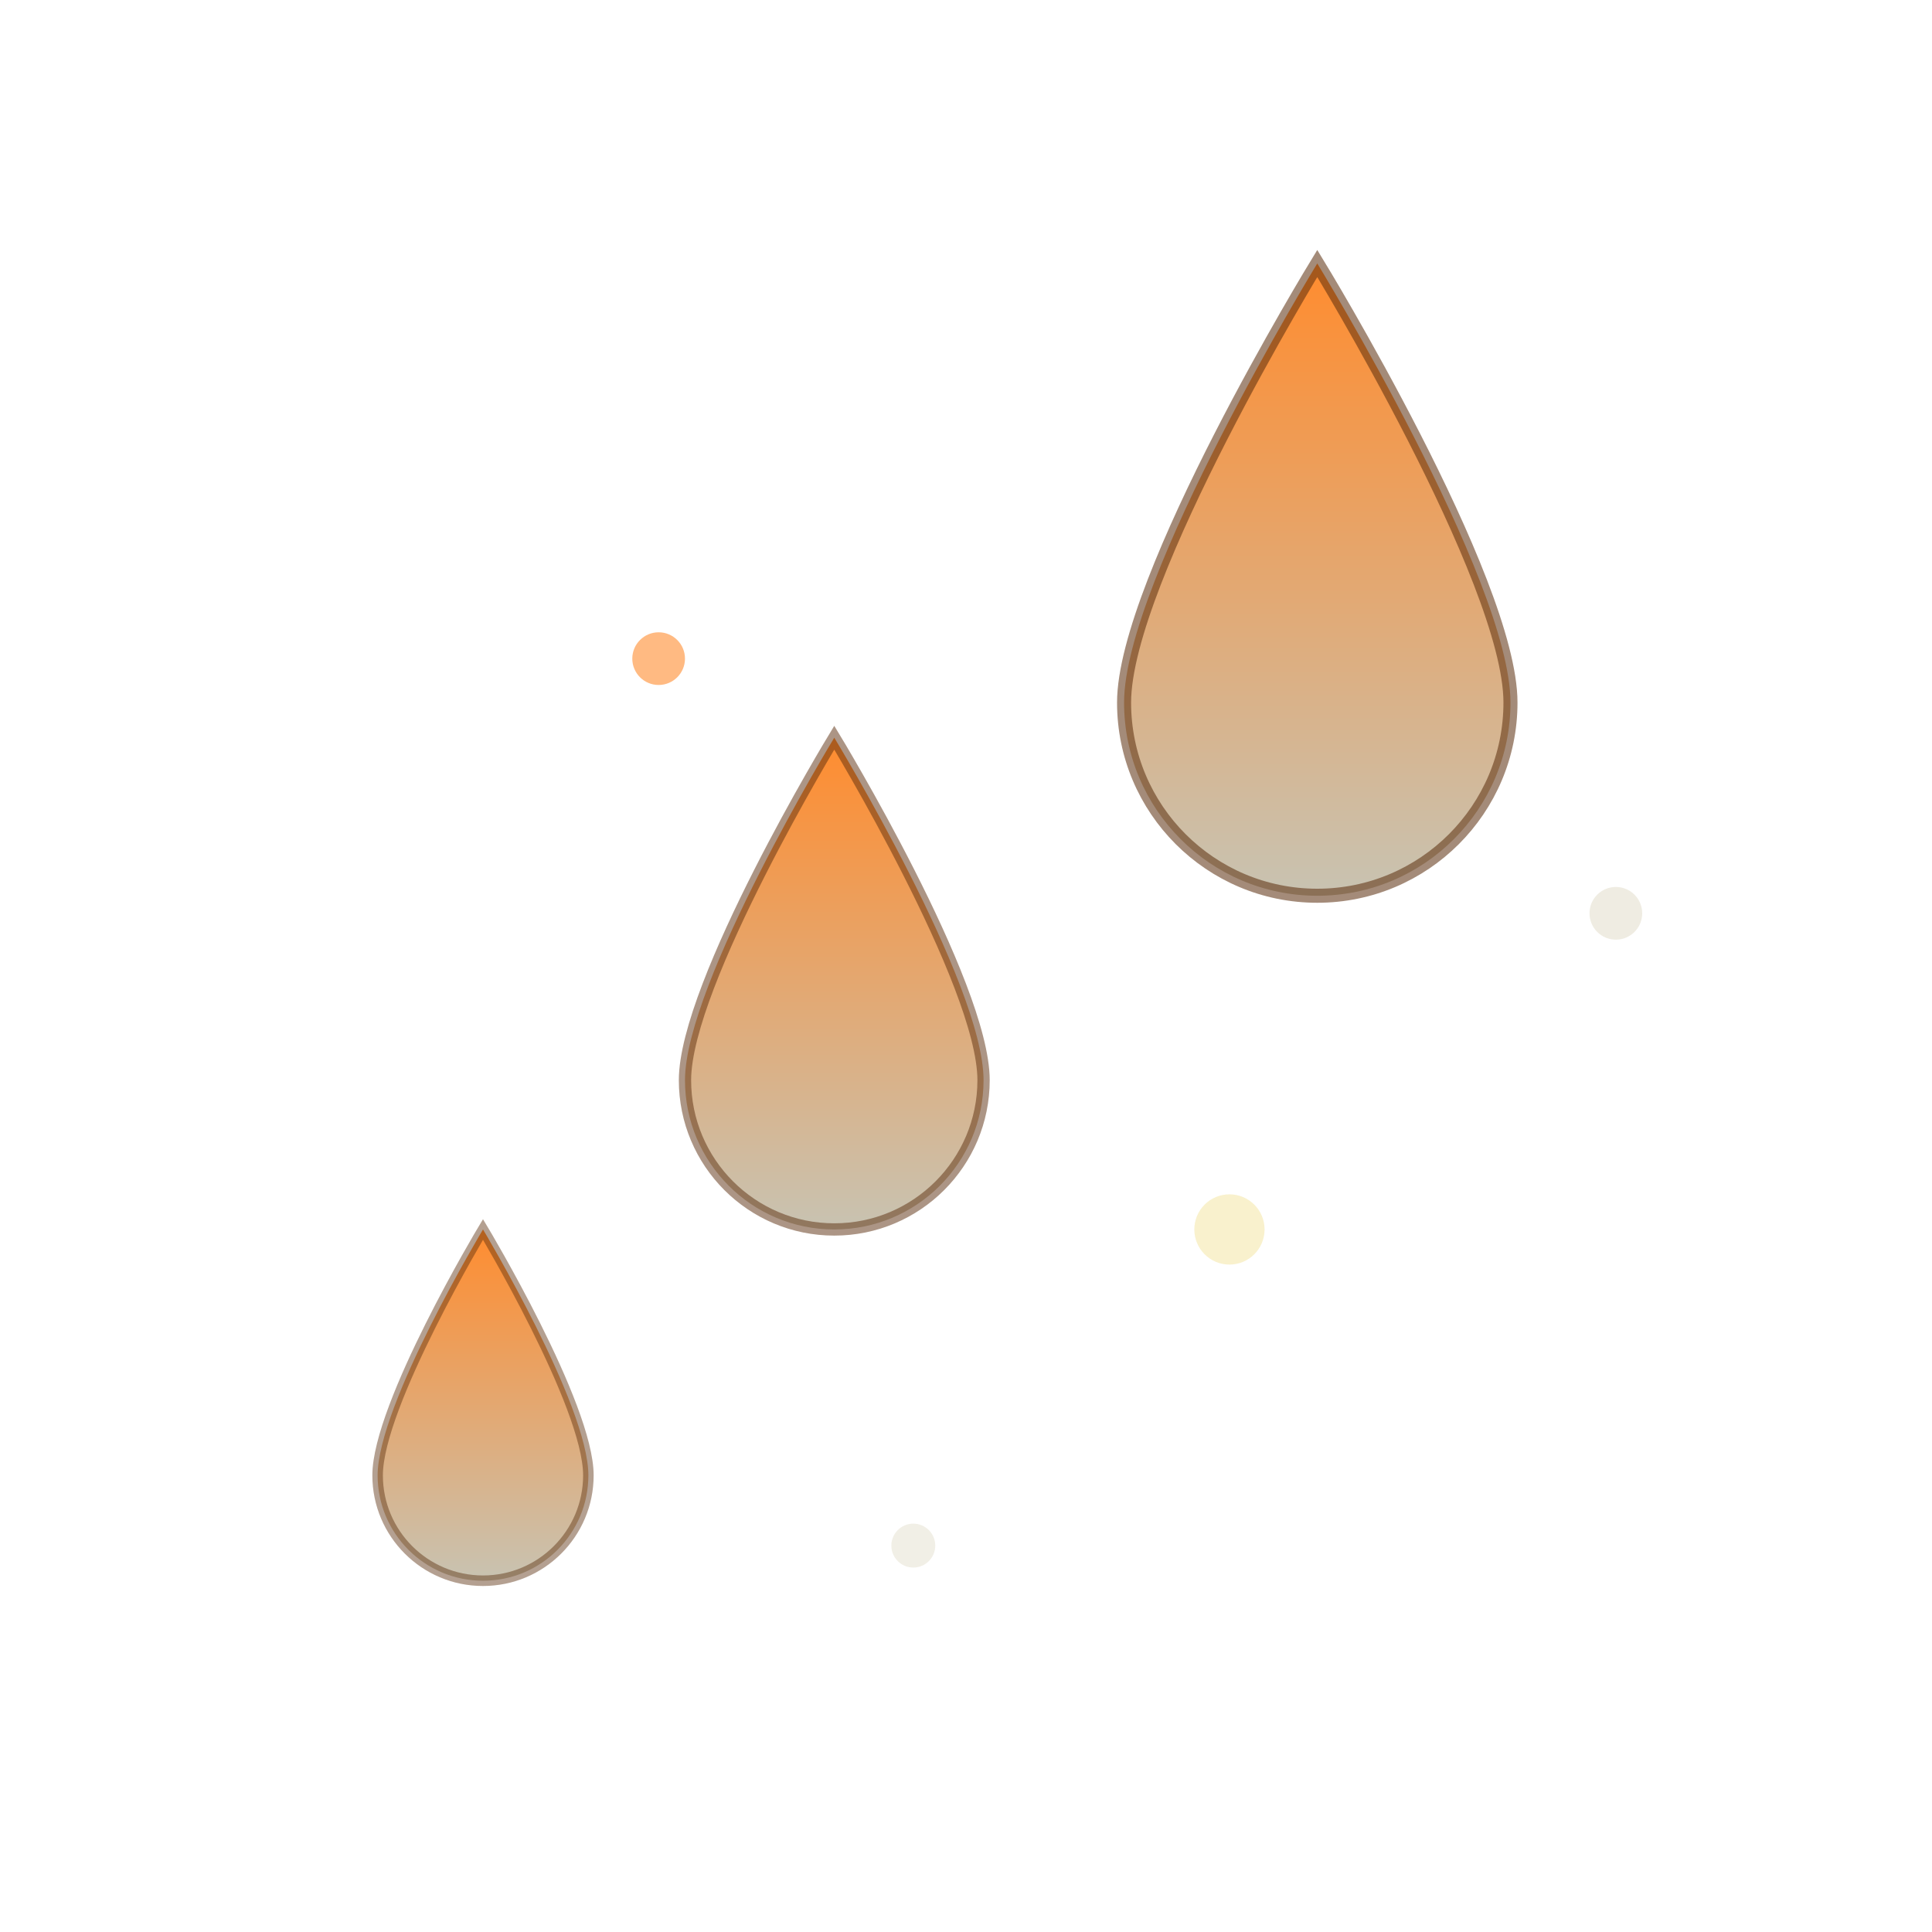
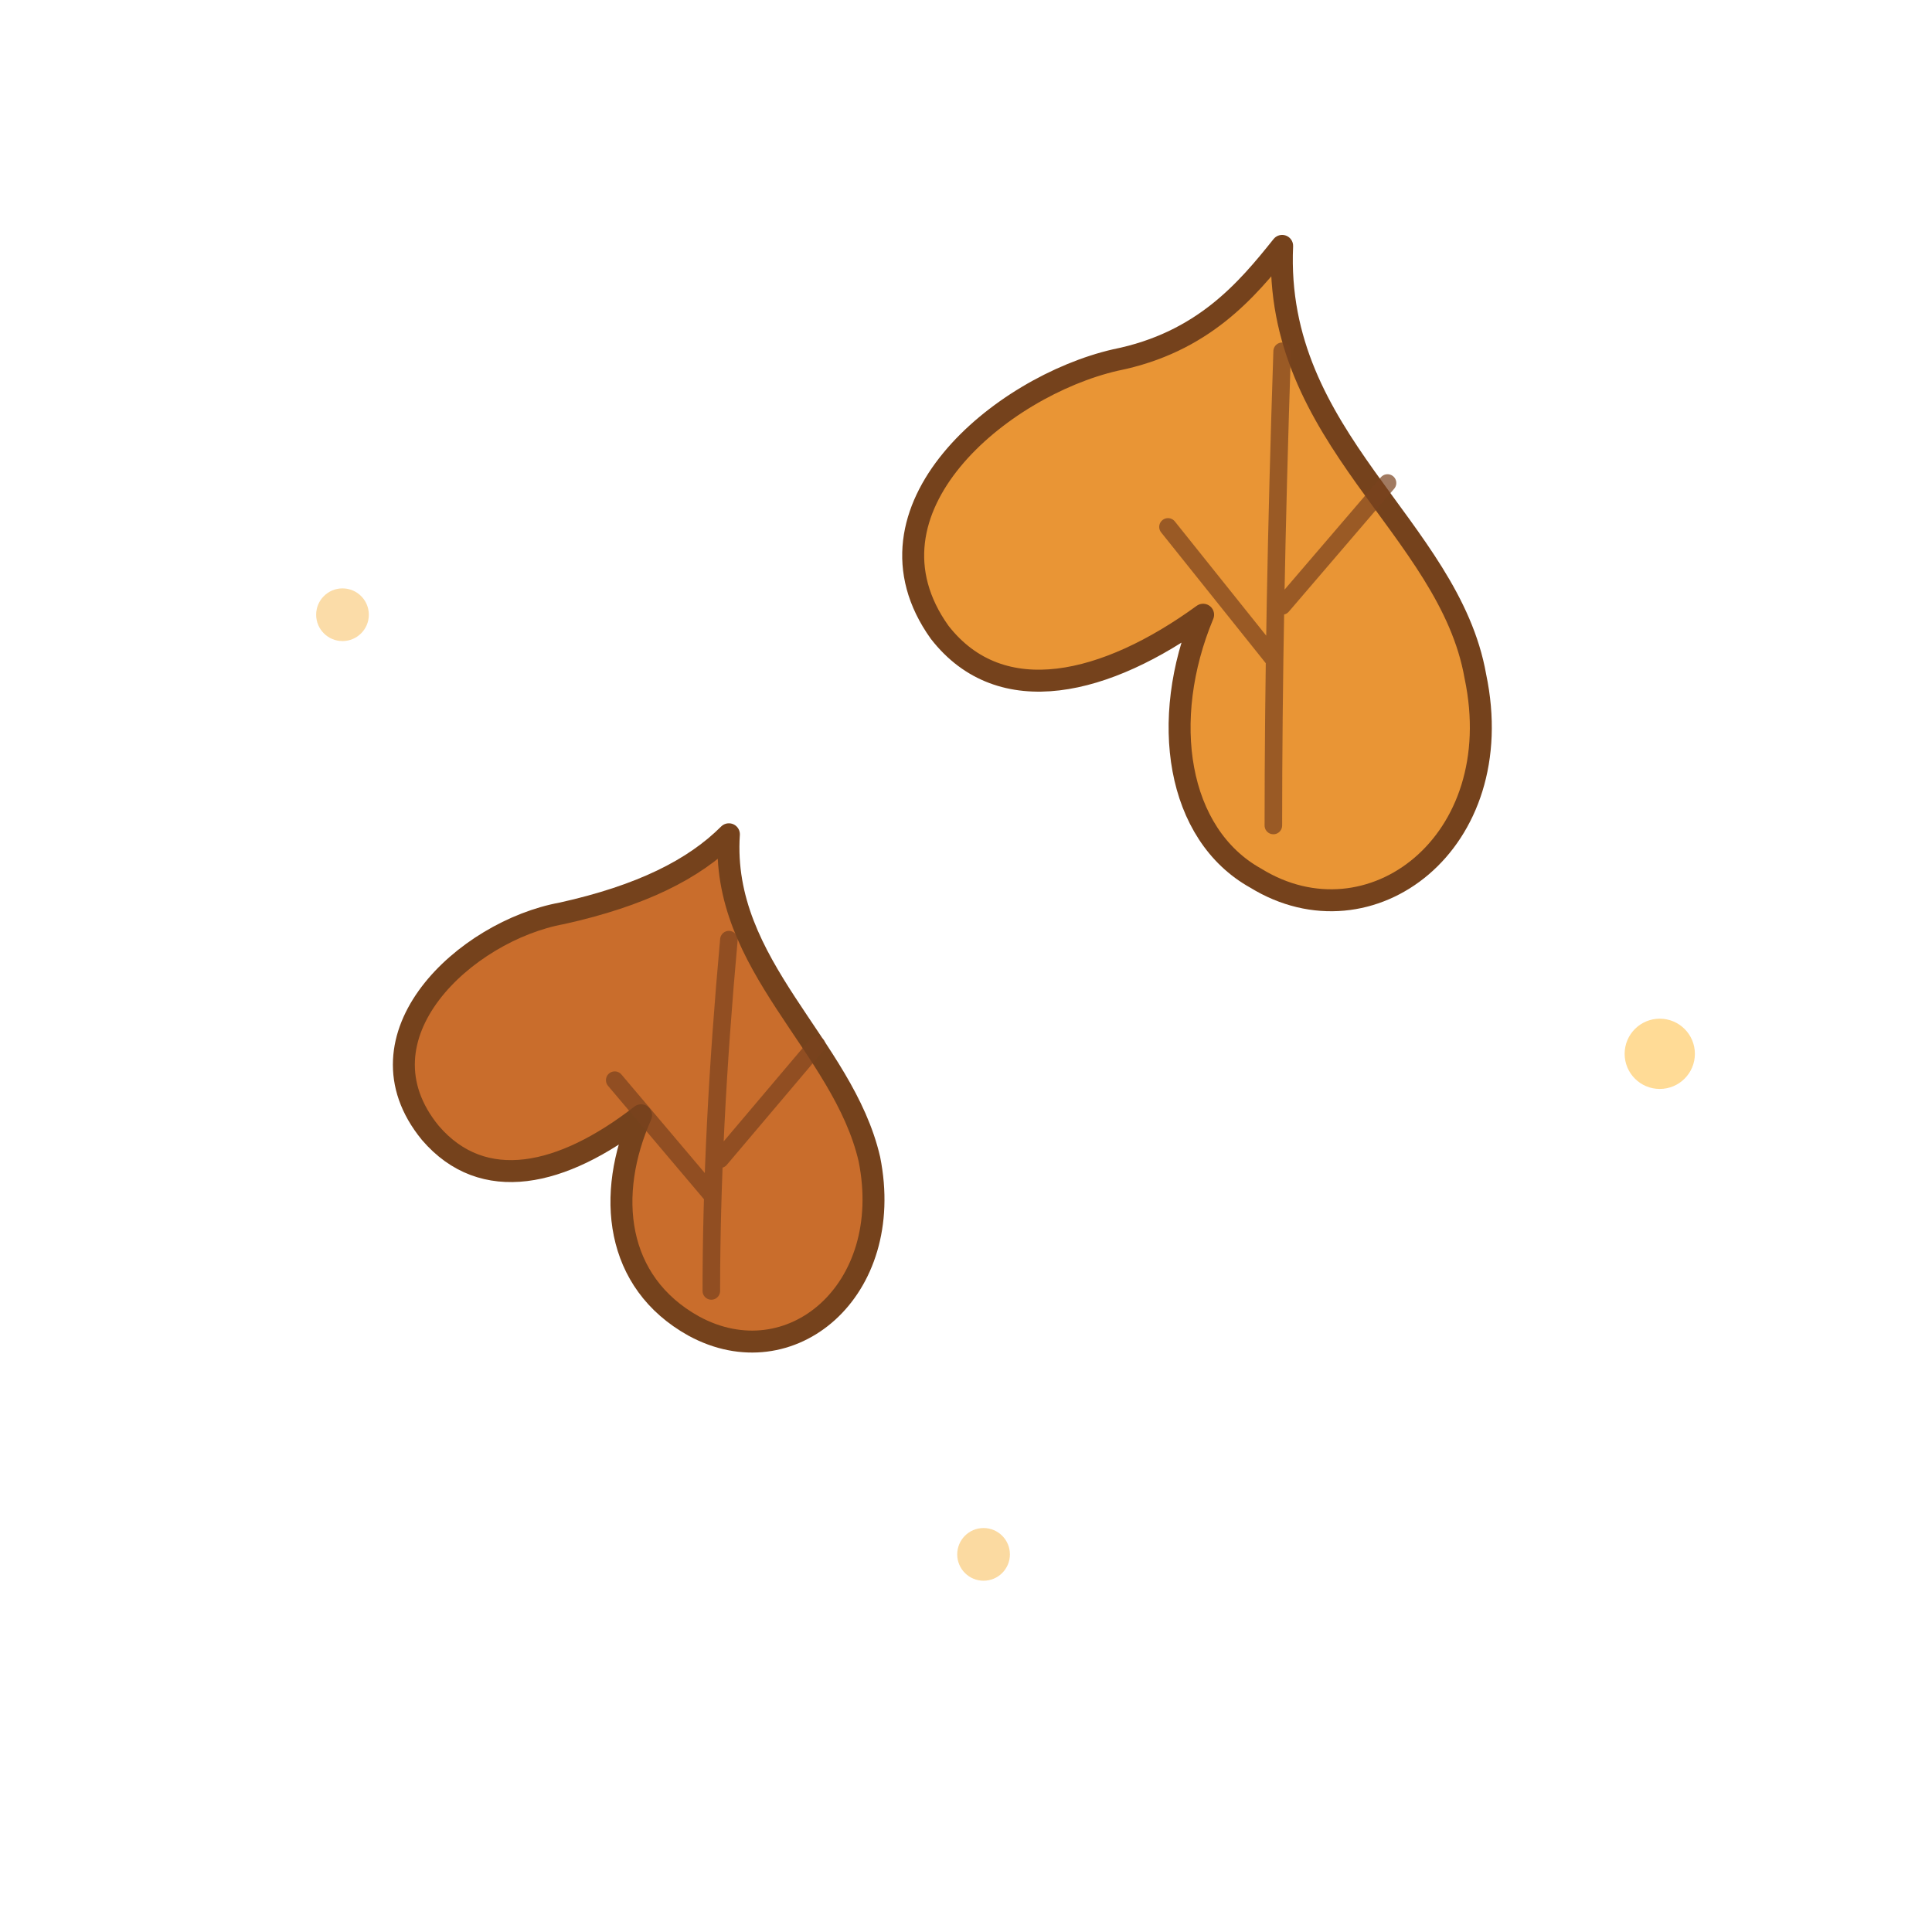
<svg xmlns="http://www.w3.org/2000/svg" width="220" height="220" viewBox="0 0 220 220">
-   <defs>
-     <linearGradient id="clusterDrop" x1="0" y1="0" x2="0" y2="1">
-       <stop offset="0" stop-color="#ff8c2f" />
-       <stop offset="1" stop-color="#c8c3b2" />
-     </linearGradient>
-   </defs>
-   <path d="M150 30 C 150 30 172 66 172 80 A 22 22 0 1 1 128 80 C 128 66 150 30 150 30 Z" fill="url(#clusterDrop)" stroke="#5a2d0c" stroke-width="1.6" stroke-opacity="0.55" />
-   <path d="M95 84 C 95 84 112 112 112 123 A 17 17 0 1 1 78 123 C 78 112 95 84 95 84 Z" fill="url(#clusterDrop)" stroke="#5a2d0c" stroke-width="1.4" stroke-opacity="0.5" />
-   <path d="M55 140 C 55 140 67 160 67 168 A 12 12 0 1 1 43 168 C 43 160 55 140 55 140 Z" fill="url(#clusterDrop)" stroke="#5a2d0c" stroke-width="1.2" stroke-opacity="0.45" />
-   <circle cx="140" cy="140" r="4" fill="#f7eec0" opacity="0.8" />
-   <circle cx="75" cy="75" r="3" fill="#ff8c2f" opacity="0.6" />
-   <circle cx="184" cy="104" r="3" fill="#e8e4d5" opacity="0.7" />
-   <circle cx="104" cy="176" r="2.5" fill="#e8e4d5" opacity="0.6" />
+   <g fill="#e99535" stroke="#75421c" stroke-width="2.5" stroke-linejoin="round">
+     <path d="M146 28 C145 50 165 60 168 77 C172 96 156 108 143 100 C134 95 132 82 137 70 C126 78 114 81 107 72 C97 58 114 44 127 41 C137 39 142 33 146 28Z" />
+     <path d="M83 95 C82 110 96 119 99 132 C102 147 90 157 79 151 C70 146 69 136 73 127 C64 134 55 136 49 129 C40 118 53 106 64 104 C73 102 79 99 83 95Z" fill="#c96d2c" />
+   </g>
+   <g fill="none" stroke="#79421e" stroke-width="2" stroke-linecap="round" opacity=".7">
+     <path d="M145 94 Q145 70 146 40 M145 75 L133 60 M146 69 L158 55" />
+     <path d="M81 147 Q81 129 83 107 M81 136 L70 123 M82 132 L93 119" />
+   </g>
+   <circle cx="189" cy="120" r="4" fill="#ffd27c" opacity=".8" />
+   <circle cx="112" cy="177" r="3" fill="#f9ca79" opacity=".7" />
+   <circle cx="39" cy="70" r="3" fill="#f9ca79" opacity=".65" />
</svg>
